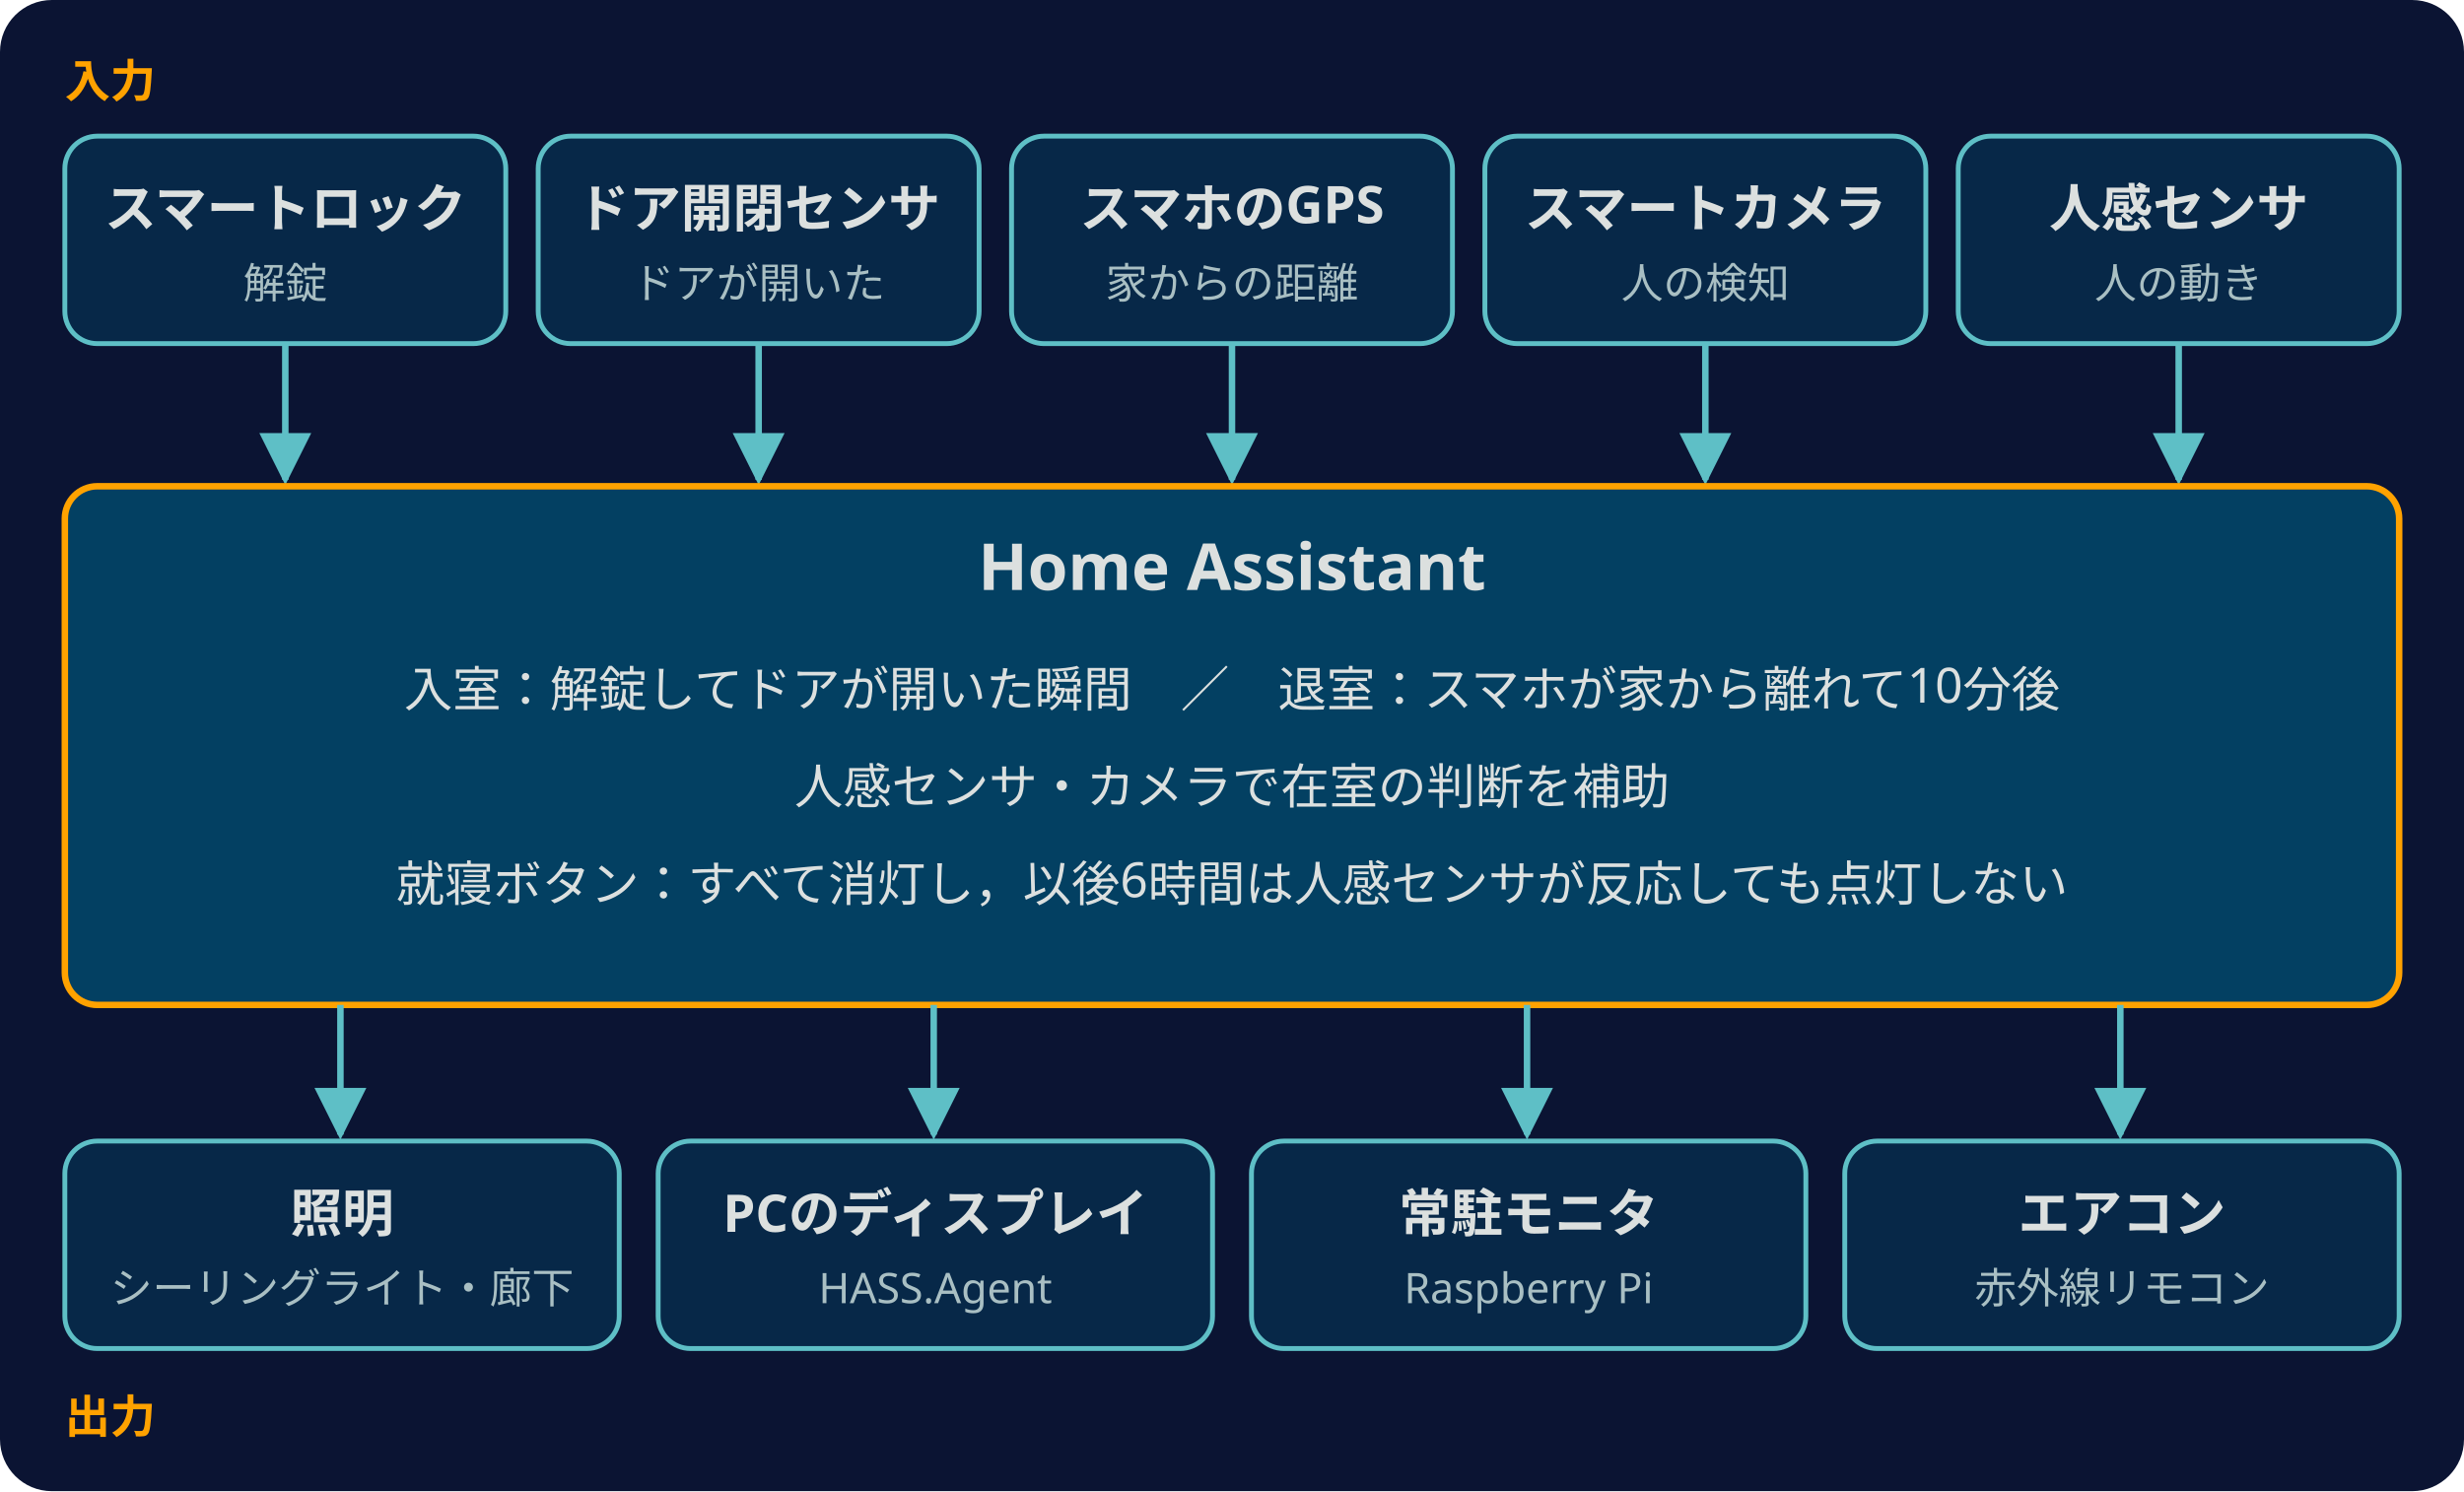
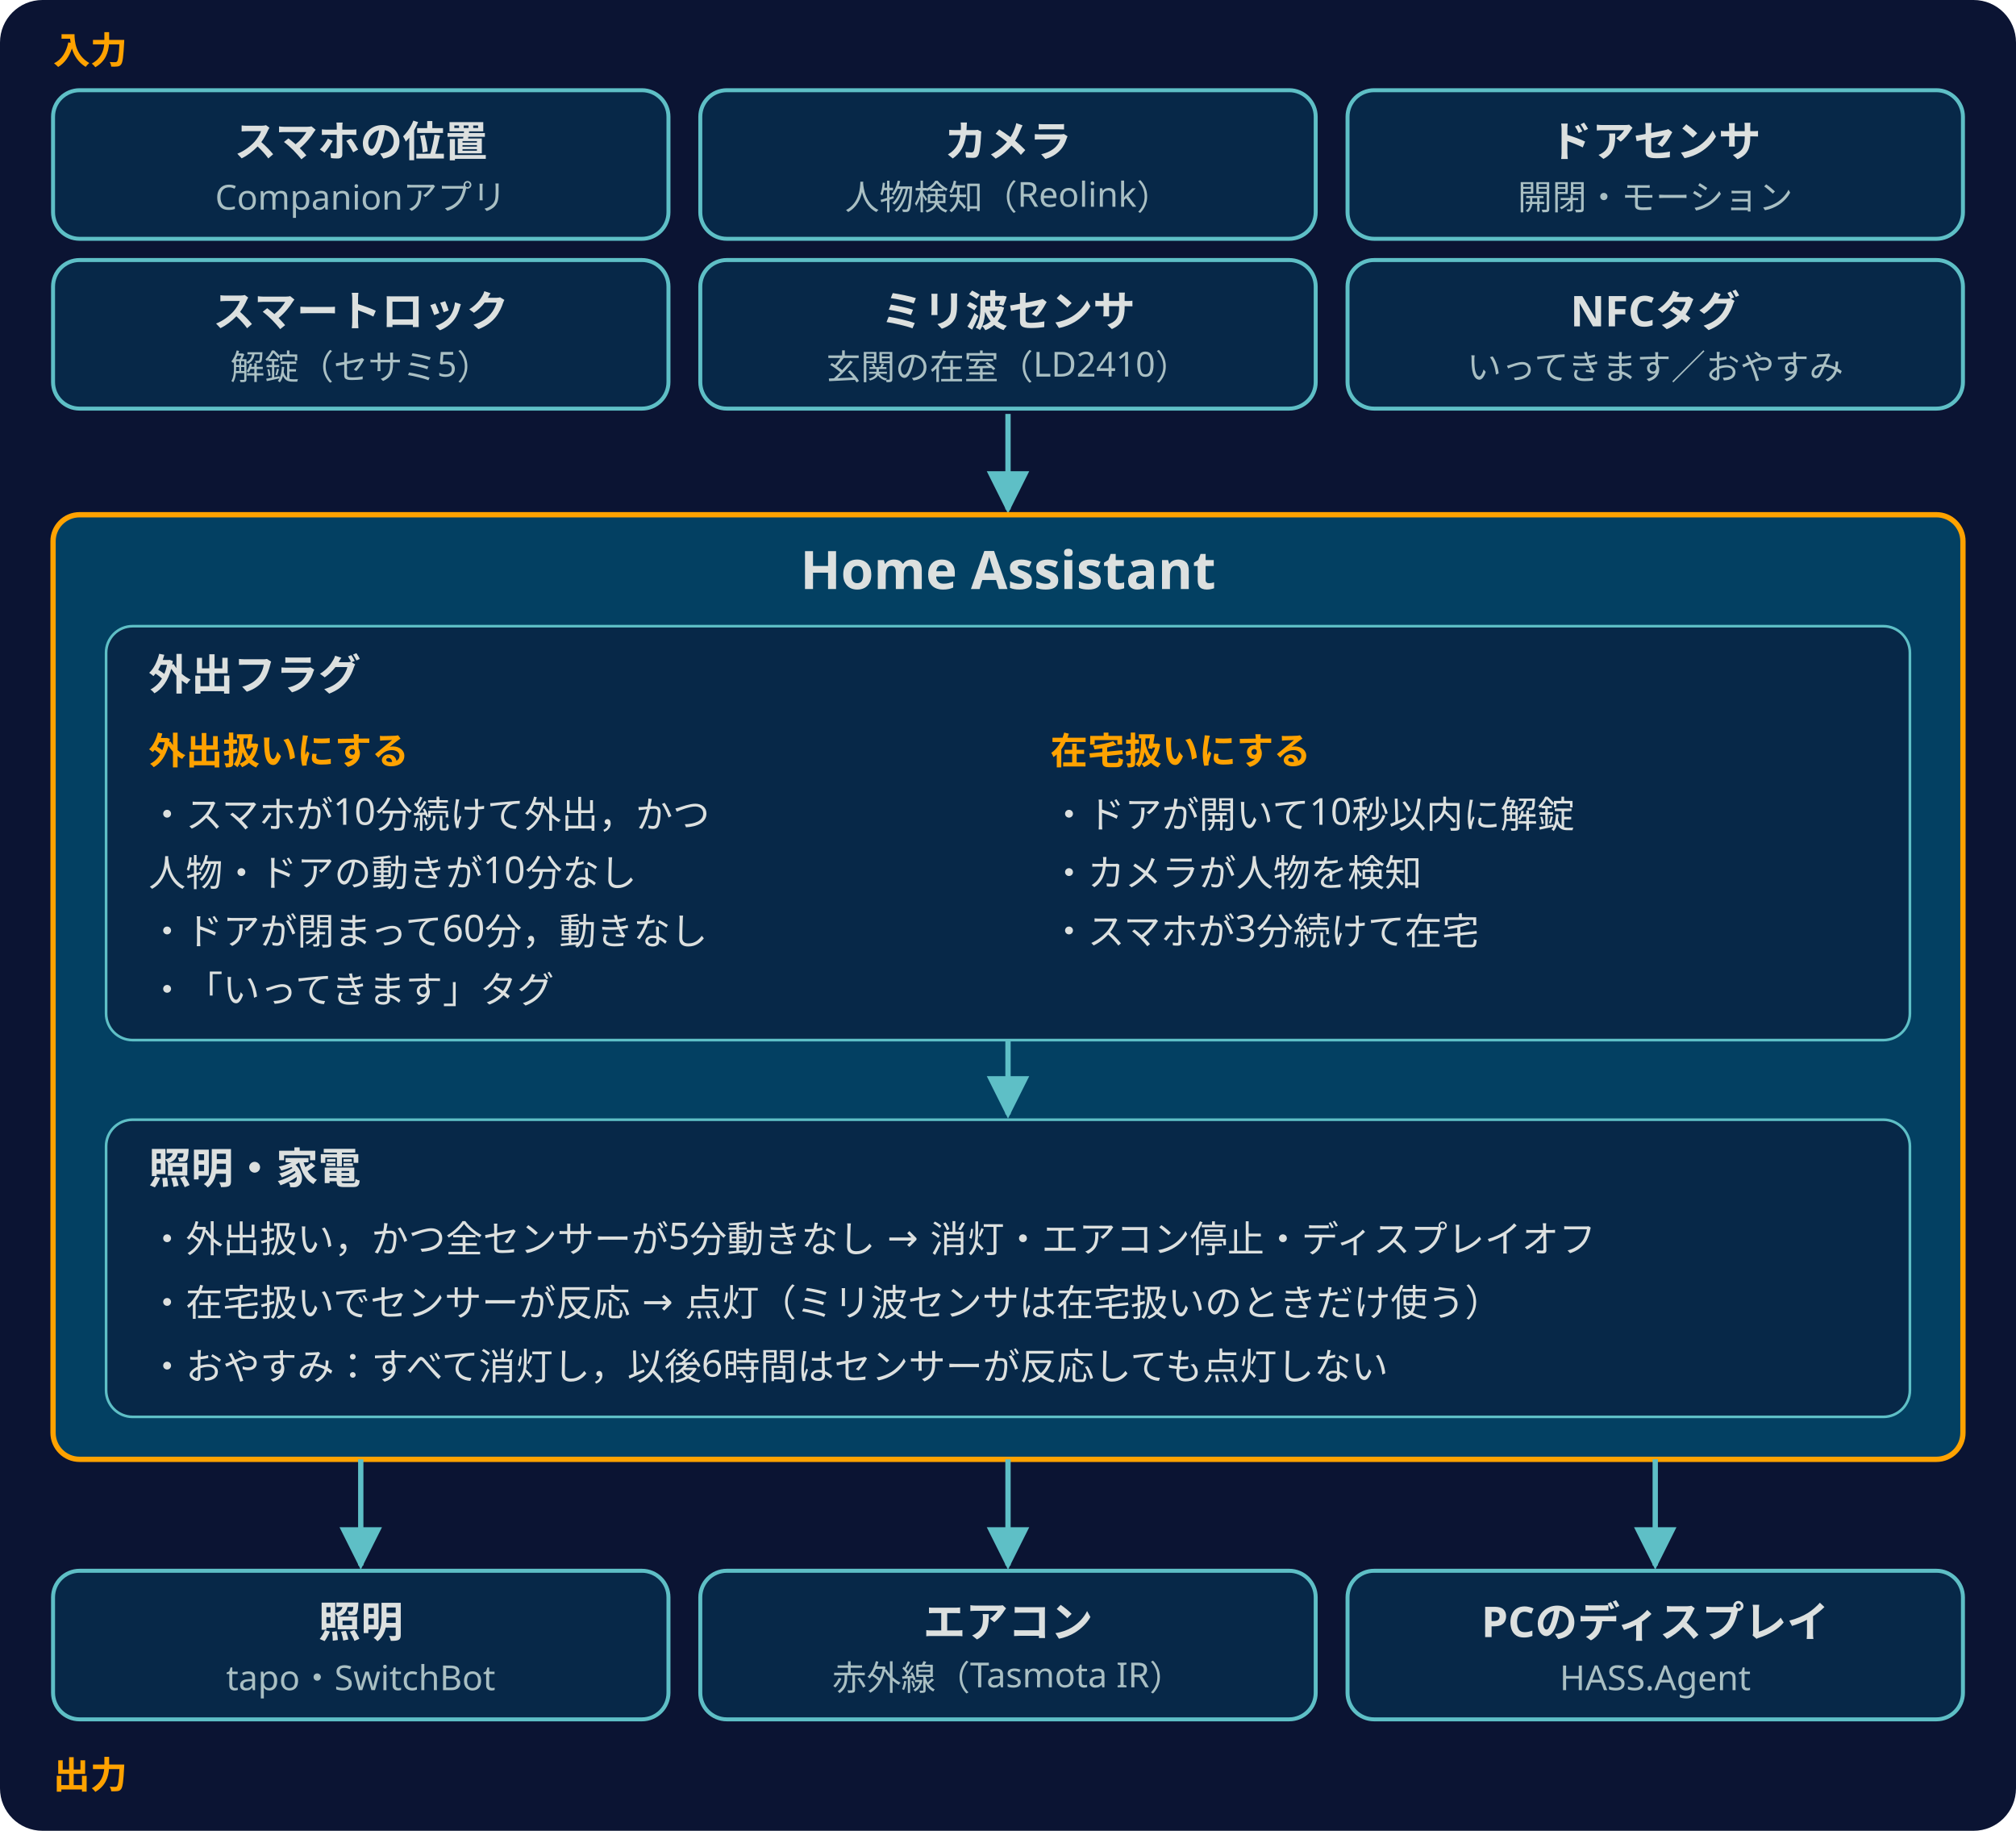
- <svg xmlns="http://www.w3.org/2000/svg" viewBox="0 0 760 460" width="760" height="460" font-family="'Noto Sans JP','Hiragino Sans','Yu Gothic',sans-serif">
+ <svg xmlns="http://www.w3.org/2000/svg" viewBox="0 0 760 690" width="760" height="690" font-family="'Noto Sans JP','Hiragino Sans','Yu Gothic',sans-serif">
  <defs>
    <marker id="a" viewBox="0 0 10 10" refX="9" refY="5" markerWidth="8" markerHeight="8" orient="auto-start-reverse">
      <path d="M0,0 L10,5 L0,10 z" fill="#5EBFC6" />
    </marker>
  </defs>
-   <rect x="0" y="0" width="760" height="460" rx="16" fill="#0B1433" />
-   <text x="20" y="30" text-anchor="start" font-size="14" font-weight="700" fill="#FFA200">入力</text>
-   <rect x="20" y="42" width="136" height="64" rx="10" fill="rgba(0,79,113,0.35)" stroke="#5EBFC6" stroke-width="1.5" />
-   <text x="88.0" y="70.0" text-anchor="middle" font-size="16" font-weight="700" fill="#DCE0DF">スマートロック</text>
-   <text x="88.0" y="92.0" text-anchor="middle" font-size="13" fill="#A9BFC3">解錠</text>
-   <path d="M88,106 L88,148" fill="none" stroke="#5EBFC6" stroke-width="2" marker-end="url(#a)" />
-   <rect x="166" y="42" width="136" height="64" rx="10" fill="rgba(0,79,113,0.35)" stroke="#5EBFC6" stroke-width="1.5" />
-   <text x="234.0" y="70.0" text-anchor="middle" font-size="16" font-weight="700" fill="#DCE0DF">ドア開閉センサ</text>
-   <text x="234.0" y="92.0" text-anchor="middle" font-size="13" fill="#A9BFC3">ドアが開いた</text>
-   <path d="M234,106 L234,148" fill="none" stroke="#5EBFC6" stroke-width="2" marker-end="url(#a)" />
-   <rect x="312" y="42" width="136" height="64" rx="10" fill="rgba(0,79,113,0.35)" stroke="#5EBFC6" stroke-width="1.5" />
-   <text x="380.0" y="70.0" text-anchor="middle" font-size="16" font-weight="700" fill="#DCE0DF">スマホのGPS</text>
-   <text x="380.0" y="92.0" text-anchor="middle" font-size="13" fill="#A9BFC3">家からの距離</text>
-   <path d="M380,106 L380,148" fill="none" stroke="#5EBFC6" stroke-width="2" marker-end="url(#a)" />
-   <rect x="458" y="42" width="136" height="64" rx="10" fill="rgba(0,79,113,0.35)" stroke="#5EBFC6" stroke-width="1.5" />
-   <text x="526.0" y="70.0" text-anchor="middle" font-size="16" font-weight="700" fill="#DCE0DF">スマートカメラ</text>
-   <text x="526.0" y="92.0" text-anchor="middle" font-size="13" fill="#A9BFC3">人の検知</text>
-   <path d="M526,106 L526,148" fill="none" stroke="#5EBFC6" stroke-width="2" marker-end="url(#a)" />
-   <rect x="604" y="42" width="136" height="64" rx="10" fill="rgba(0,79,113,0.35)" stroke="#5EBFC6" stroke-width="1.5" />
-   <text x="672.0" y="70.0" text-anchor="middle" font-size="16" font-weight="700" fill="#DCE0DF">人感センサ</text>
-   <text x="672.0" y="92.0" text-anchor="middle" font-size="13" fill="#A9BFC3">人の動き</text>
-   <path d="M672,106 L672,148" fill="none" stroke="#5EBFC6" stroke-width="2" marker-end="url(#a)" />
-   <rect x="20" y="150" width="720" height="160" rx="10" fill="rgba(0,79,113,0.75)" stroke="#FFA200" stroke-width="2" />
-   <text x="380.0" y="236.0" text-anchor="middle" font-size="16" font-weight="700" fill="#DCE0DF" />
-   <text x="380" y="182" text-anchor="middle" font-size="20" font-weight="700" fill="#DCE0DF">Home Assistant</text>
-   <text x="380" y="218" text-anchor="middle" font-size="15" font-weight="400" fill="#DCE0DF">入室：解錠してドアが開いた瞬間　／　退室：スマホが家から離れて10分後</text>
-   <text x="380" y="248" text-anchor="middle" font-size="15" font-weight="400" fill="#DCE0DF">人感センサ・カメラで在室の判断を補助</text>
-   <text x="380" y="278" text-anchor="middle" font-size="15" font-weight="400" fill="#DCE0DF">就寝ボタン：すべて消灯し，以後6時間は人感センサが反応しても点灯しない</text>
-   <path d="M105,310 L105,350" fill="none" stroke="#5EBFC6" stroke-width="2" marker-end="url(#a)" />
-   <rect x="20" y="352" width="171" height="64" rx="10" fill="rgba(0,79,113,0.35)" stroke="#5EBFC6" stroke-width="1.5" />
-   <text x="105.5" y="380.0" text-anchor="middle" font-size="16" font-weight="700" fill="#DCE0DF">照明</text>
-   <text x="105.5" y="402.0" text-anchor="middle" font-size="13" fill="#A9BFC3">シーリングライト・廊下</text>
-   <path d="M288,310 L288,350" fill="none" stroke="#5EBFC6" stroke-width="2" marker-end="url(#a)" />
-   <rect x="203" y="352" width="171" height="64" rx="10" fill="rgba(0,79,113,0.35)" stroke="#5EBFC6" stroke-width="1.5" />
-   <text x="288.5" y="380.0" text-anchor="middle" font-size="16" font-weight="700" fill="#DCE0DF">PCのディスプレイ</text>
-   <text x="288.5" y="402.0" text-anchor="middle" font-size="13" fill="#A9BFC3">HASS.Agent</text>
-   <path d="M471,310 L471,350" fill="none" stroke="#5EBFC6" stroke-width="2" marker-end="url(#a)" />
-   <rect x="386" y="352" width="171" height="64" rx="10" fill="rgba(0,79,113,0.35)" stroke="#5EBFC6" stroke-width="1.5" />
-   <text x="471.5" y="380.0" text-anchor="middle" font-size="16" font-weight="700" fill="#DCE0DF">常駐モニタ</text>
-   <text x="471.5" y="402.0" text-anchor="middle" font-size="13" fill="#A9BFC3">Raspberry Pi</text>
-   <path d="M654,310 L654,350" fill="none" stroke="#5EBFC6" stroke-width="2" marker-end="url(#a)" />
-   <rect x="569" y="352" width="171" height="64" rx="10" fill="rgba(0,79,113,0.35)" stroke="#5EBFC6" stroke-width="1.5" />
-   <text x="654.5" y="380.0" text-anchor="middle" font-size="16" font-weight="700" fill="#DCE0DF">エアコン</text>
-   <text x="654.5" y="402.0" text-anchor="middle" font-size="13" fill="#A9BFC3">赤外線リモコン</text>
-   <text x="20" y="442" text-anchor="start" font-size="14" font-weight="700" fill="#FFA200">出力</text>
+   <rect x="0" y="0" width="760" height="690" rx="16" fill="#0B1433" />
+   <text x="20" y="24" text-anchor="start" font-size="14" font-weight="700" fill="#FFA200">入力</text>
+   <rect x="20" y="34" width="232" height="56" rx="10" fill="rgba(0,79,113,0.35)" stroke="#5EBFC6" stroke-width="1.5" />
+   <text x="136.0" y="59.0" text-anchor="middle" font-size="16" font-weight="700" fill="#DCE0DF">スマホの位置</text>
+   <text x="136.0" y="79.0" text-anchor="middle" font-size="13" fill="#A9BFC3">Companionアプリ</text>
+   <rect x="264" y="34" width="232" height="56" rx="10" fill="rgba(0,79,113,0.35)" stroke="#5EBFC6" stroke-width="1.5" />
+   <text x="380.0" y="59.0" text-anchor="middle" font-size="16" font-weight="700" fill="#DCE0DF">カメラ</text>
+   <text x="380.0" y="79.0" text-anchor="middle" font-size="13" fill="#A9BFC3">人物検知（Reolink）</text>
+   <rect x="508" y="34" width="232" height="56" rx="10" fill="rgba(0,79,113,0.35)" stroke="#5EBFC6" stroke-width="1.5" />
+   <text x="624.0" y="59.0" text-anchor="middle" font-size="16" font-weight="700" fill="#DCE0DF">ドアセンサ</text>
+   <text x="624.0" y="79.0" text-anchor="middle" font-size="13" fill="#A9BFC3">開閉・モーション</text>
+   <rect x="20" y="98" width="232" height="56" rx="10" fill="rgba(0,79,113,0.35)" stroke="#5EBFC6" stroke-width="1.5" />
+   <text x="136.0" y="123.0" text-anchor="middle" font-size="16" font-weight="700" fill="#DCE0DF">スマートロック</text>
+   <text x="136.0" y="143.0" text-anchor="middle" font-size="13" fill="#A9BFC3">解錠（セサミ5）</text>
+   <rect x="264" y="98" width="232" height="56" rx="10" fill="rgba(0,79,113,0.35)" stroke="#5EBFC6" stroke-width="1.5" />
+   <text x="380.0" y="123.0" text-anchor="middle" font-size="16" font-weight="700" fill="#DCE0DF">ミリ波センサ</text>
+   <text x="380.0" y="143.0" text-anchor="middle" font-size="13" fill="#A9BFC3">玄関の在室（LD2410）</text>
+   <rect x="508" y="98" width="232" height="56" rx="10" fill="rgba(0,79,113,0.35)" stroke="#5EBFC6" stroke-width="1.5" />
+   <text x="624.0" y="123.0" text-anchor="middle" font-size="16" font-weight="700" fill="#DCE0DF">NFCタグ</text>
+   <text x="624.0" y="143.0" text-anchor="middle" font-size="13" fill="#A9BFC3">いってきます／おやすみ</text>
+   <path d="M380,156 L380,192" fill="none" stroke="#5EBFC6" stroke-width="2" marker-end="url(#a)" />
+   <rect x="20" y="194" width="720" height="356" rx="10" fill="rgba(0,79,113,0.75)" stroke="#FFA200" stroke-width="2" />
+   <text x="380" y="222" text-anchor="middle" font-size="20" font-weight="700" fill="#DCE0DF">Home Assistant</text>
+   <rect x="40" y="236" width="680" height="156" rx="10" fill="rgba(11,20,51,0.55)" stroke="#5EBFC6" stroke-width="1" />
+   <text x="56" y="260" text-anchor="start" font-size="16" font-weight="700" fill="#DCE0DF">外出フラグ</text>
+   <text x="56" y="288" text-anchor="start" font-size="14" font-weight="700" fill="#FFA200">外出扱いにする</text>
+   <text x="56" y="312" text-anchor="start" font-size="14" font-weight="400" fill="#DCE0DF">・スマホが10分続けて外出，かつ</text>
+   <text x="56" y="334" text-anchor="start" font-size="14" font-weight="400" fill="#DCE0DF">　人物・ドアの動きが10分なし</text>
+   <text x="56" y="356" text-anchor="start" font-size="14" font-weight="400" fill="#DCE0DF">・ドアが閉まって60分，動きなし</text>
+   <text x="56" y="378" text-anchor="start" font-size="14" font-weight="400" fill="#DCE0DF">・「いってきます」タグ</text>
+   <text x="396" y="288" text-anchor="start" font-size="14" font-weight="700" fill="#FFA200">在宅扱いにする</text>
+   <text x="396" y="312" text-anchor="start" font-size="14" font-weight="400" fill="#DCE0DF">・ドアが開いて10秒以内に解錠</text>
+   <text x="396" y="334" text-anchor="start" font-size="14" font-weight="400" fill="#DCE0DF">・カメラが人物を検知</text>
+   <text x="396" y="356" text-anchor="start" font-size="14" font-weight="400" fill="#DCE0DF">・スマホが3分続けて在宅</text>
+   <path d="M380,392 L380,420" fill="none" stroke="#5EBFC6" stroke-width="2" marker-end="url(#a)" />
+   <rect x="40" y="422" width="680" height="112" rx="10" fill="rgba(11,20,51,0.55)" stroke="#5EBFC6" stroke-width="1" />
+   <text x="56" y="446" text-anchor="start" font-size="16" font-weight="700" fill="#DCE0DF">照明・家電</text>
+   <text x="56" y="472" text-anchor="start" font-size="14" font-weight="400" fill="#DCE0DF">・外出扱い，かつ全センサーが5分動きなし → 消灯・エアコン停止・ディスプレイオフ</text>
+   <text x="56" y="496" text-anchor="start" font-size="14" font-weight="400" fill="#DCE0DF">・在宅扱いでセンサーが反応 → 点灯（ミリ波センサは在宅扱いのときだけ使う）</text>
+   <text x="56" y="520" text-anchor="start" font-size="14" font-weight="400" fill="#DCE0DF">・おやすみ：すべて消灯し，以後6時間はセンサーが反応しても点灯しない</text>
+   <path d="M136,550 L136,590" fill="none" stroke="#5EBFC6" stroke-width="2" marker-end="url(#a)" />
+   <rect x="20" y="592" width="232" height="56" rx="10" fill="rgba(0,79,113,0.35)" stroke="#5EBFC6" stroke-width="1.5" />
+   <text x="136.0" y="617.0" text-anchor="middle" font-size="16" font-weight="700" fill="#DCE0DF">照明</text>
+   <text x="136.0" y="637.0" text-anchor="middle" font-size="13" fill="#A9BFC3">tapo・SwitchBot</text>
+   <path d="M380,550 L380,590" fill="none" stroke="#5EBFC6" stroke-width="2" marker-end="url(#a)" />
+   <rect x="264" y="592" width="232" height="56" rx="10" fill="rgba(0,79,113,0.35)" stroke="#5EBFC6" stroke-width="1.5" />
+   <text x="380.0" y="617.0" text-anchor="middle" font-size="16" font-weight="700" fill="#DCE0DF">エアコン</text>
+   <text x="380.0" y="637.0" text-anchor="middle" font-size="13" fill="#A9BFC3">赤外線（Tasmota IR）</text>
+   <path d="M624,550 L624,590" fill="none" stroke="#5EBFC6" stroke-width="2" marker-end="url(#a)" />
+   <rect x="508" y="592" width="232" height="56" rx="10" fill="rgba(0,79,113,0.35)" stroke="#5EBFC6" stroke-width="1.5" />
+   <text x="624.0" y="617.0" text-anchor="middle" font-size="16" font-weight="700" fill="#DCE0DF">PCのディスプレイ</text>
+   <text x="624.0" y="637.0" text-anchor="middle" font-size="13" fill="#A9BFC3">HASS.Agent</text>
+   <text x="20" y="674" text-anchor="start" font-size="14" font-weight="700" fill="#FFA200">出力</text>
</svg>
